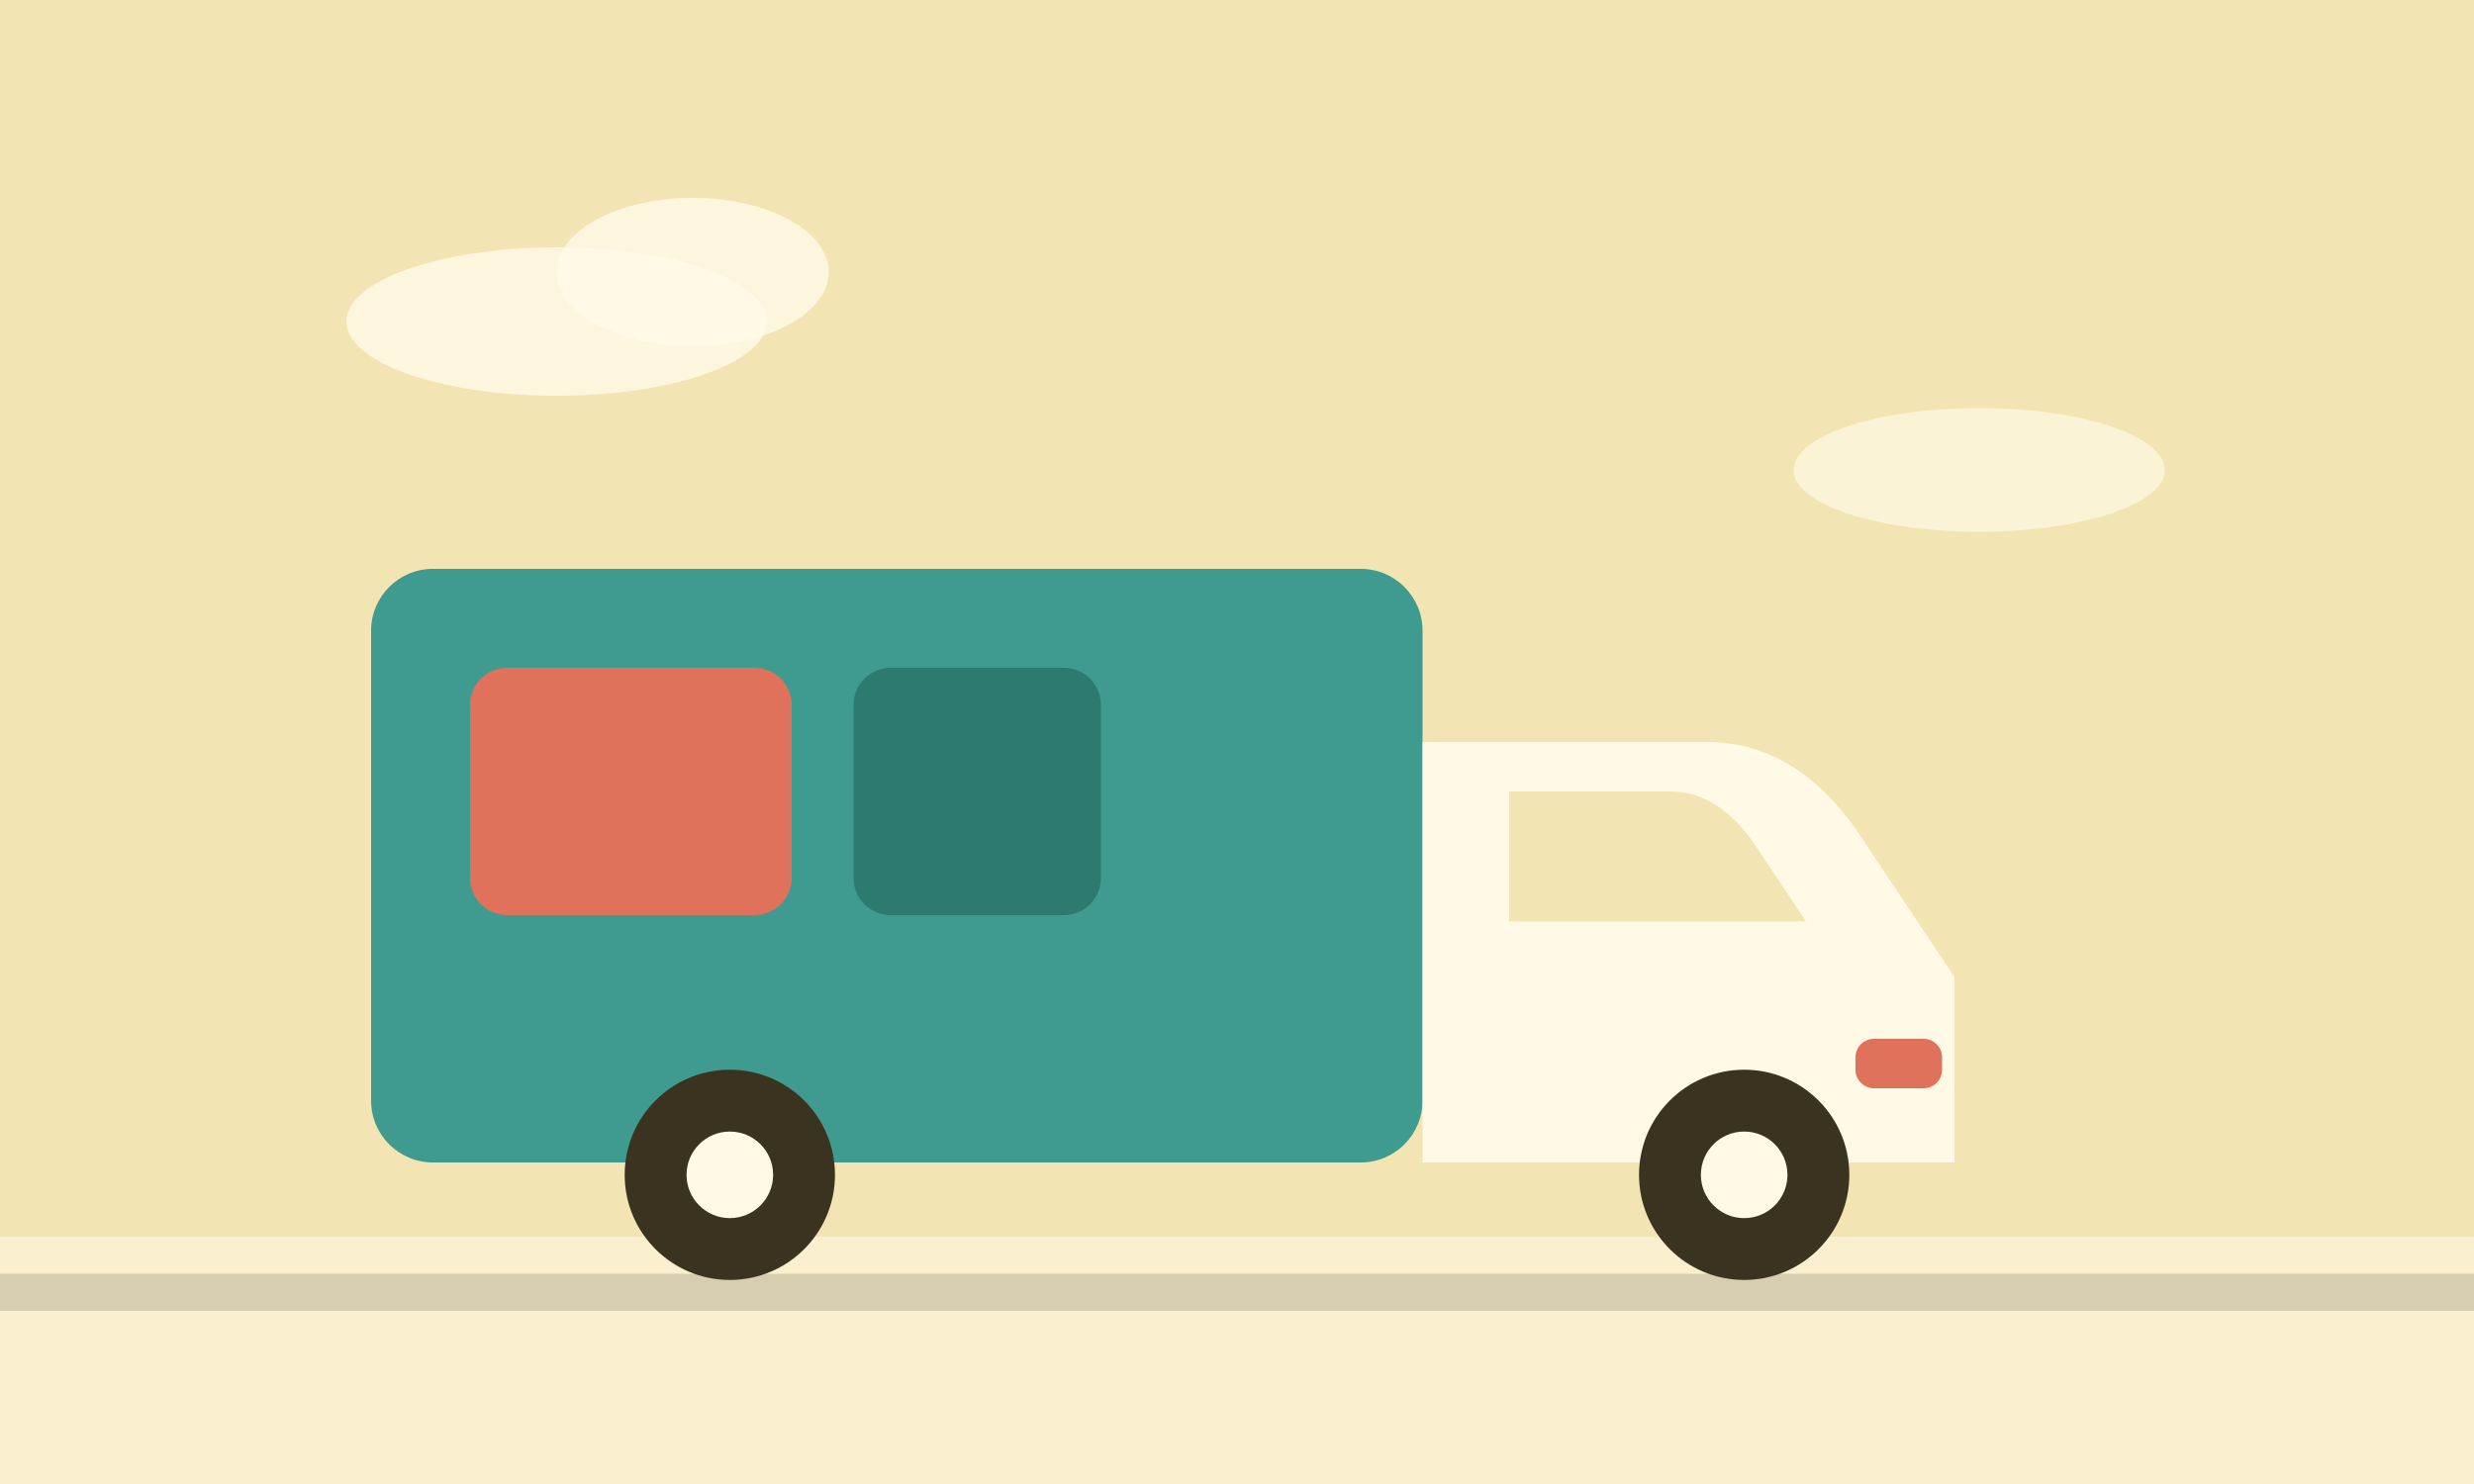
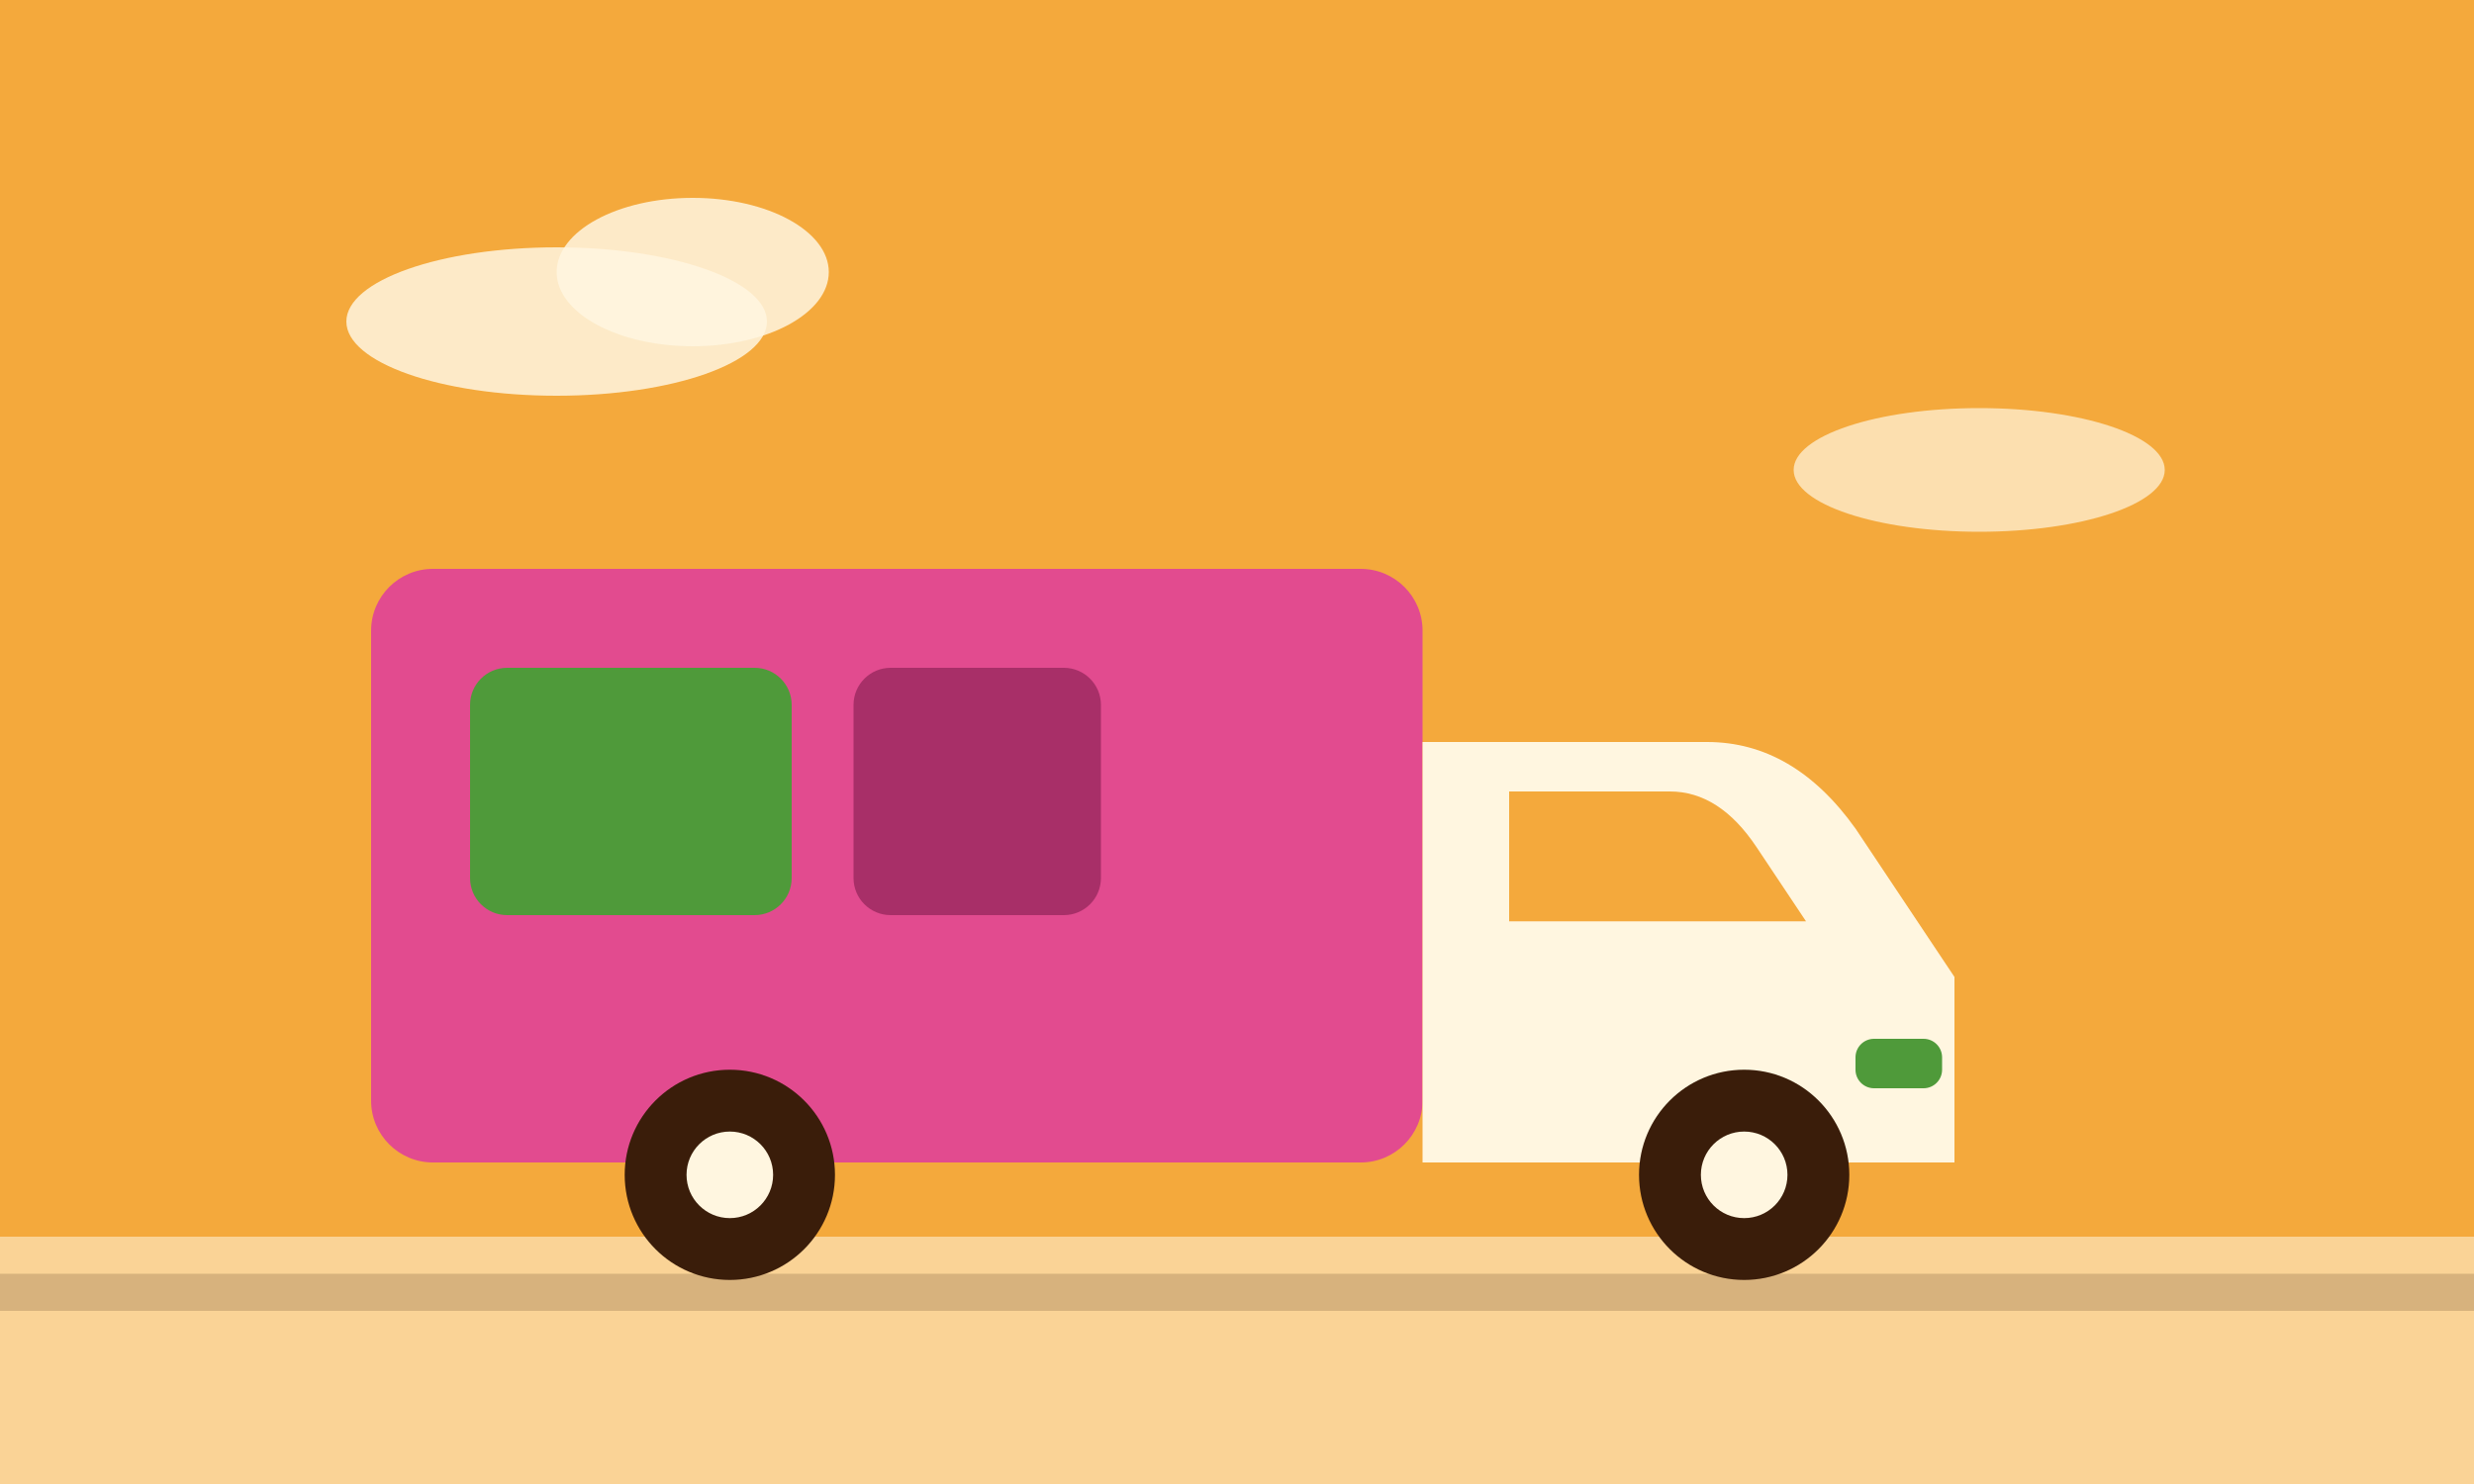
<svg xmlns="http://www.w3.org/2000/svg" viewBox="0 0 400 240" preserveAspectRatio="xMidYMid slice">
-   <rect width="400" height="240" fill="#f3e4b3" />
-   <ellipse cx="90" cy="52" rx="34" ry="12" fill="#fff9e6" opacity=".85" />
-   <ellipse cx="112" cy="44" rx="22" ry="12" fill="#fff9e6" opacity=".85" />
-   <ellipse cx="320" cy="76" rx="30" ry="10" fill="#fff9e6" opacity=".7" />
-   <rect x="0" y="200" width="400" height="40" fill="#fff9e6" opacity=".55" />
-   <rect x="0" y="206" width="400" height="6" fill="#3a3320" opacity=".18" />
-   <rect x="60" y="92" width="170" height="96" rx="10" fill="#3f9a8f" />
-   <path d="M230 120 h46 q14 0 24 14 l16 24 v30 h-86z" fill="#fff9e6" />
-   <path d="M244 128 h26 q8 0 14 9 l8 12 h-48z" fill="#f3e4b3" />
-   <rect x="76" y="108" width="52" height="40" rx="6" fill="#e0715b" />
-   <rect x="138" y="108" width="40" height="40" rx="6" fill="#2c7a70" />
-   <circle cx="118" cy="190" r="17" fill="#3a3320" />
-   <circle cx="118" cy="190" r="7" fill="#fff9e6" />
-   <circle cx="282" cy="190" r="17" fill="#3a3320" />
-   <circle cx="282" cy="190" r="7" fill="#fff9e6" />
-   <rect x="300" y="168" width="14" height="8" rx="3" fill="#e0715b" />
+   <rect width="400" height="240" fill="#f4a93c" />
+   <ellipse cx="90" cy="52" rx="34" ry="12" fill="#fff6e0" opacity=".85" />
+   <ellipse cx="112" cy="44" rx="22" ry="12" fill="#fff6e0" opacity=".85" />
+   <ellipse cx="320" cy="76" rx="30" ry="10" fill="#fff6e0" opacity=".7" />
+   <rect x="0" y="200" width="400" height="40" fill="#fff6e0" opacity=".55" />
+   <rect x="0" y="206" width="400" height="6" fill="#3a1d0a" opacity=".18" />
+   <rect x="60" y="92" width="170" height="96" rx="10" fill="#e24b8f" />
+   <path d="M230 120 h46 q14 0 24 14 l16 24 v30 h-86z" fill="#fff6e0" />
+   <path d="M244 128 h26 q8 0 14 9 l8 12 h-48z" fill="#f4a93c" />
+   <rect x="76" y="108" width="52" height="40" rx="6" fill="#4f9a3a" />
+   <rect x="138" y="108" width="40" height="40" rx="6" fill="#a82f68" />
+   <circle cx="118" cy="190" r="17" fill="#3a1d0a" />
+   <circle cx="118" cy="190" r="7" fill="#fff6e0" />
+   <circle cx="282" cy="190" r="17" fill="#3a1d0a" />
+   <circle cx="282" cy="190" r="7" fill="#fff6e0" />
+   <rect x="300" y="168" width="14" height="8" rx="3" fill="#4f9a3a" />
</svg>
